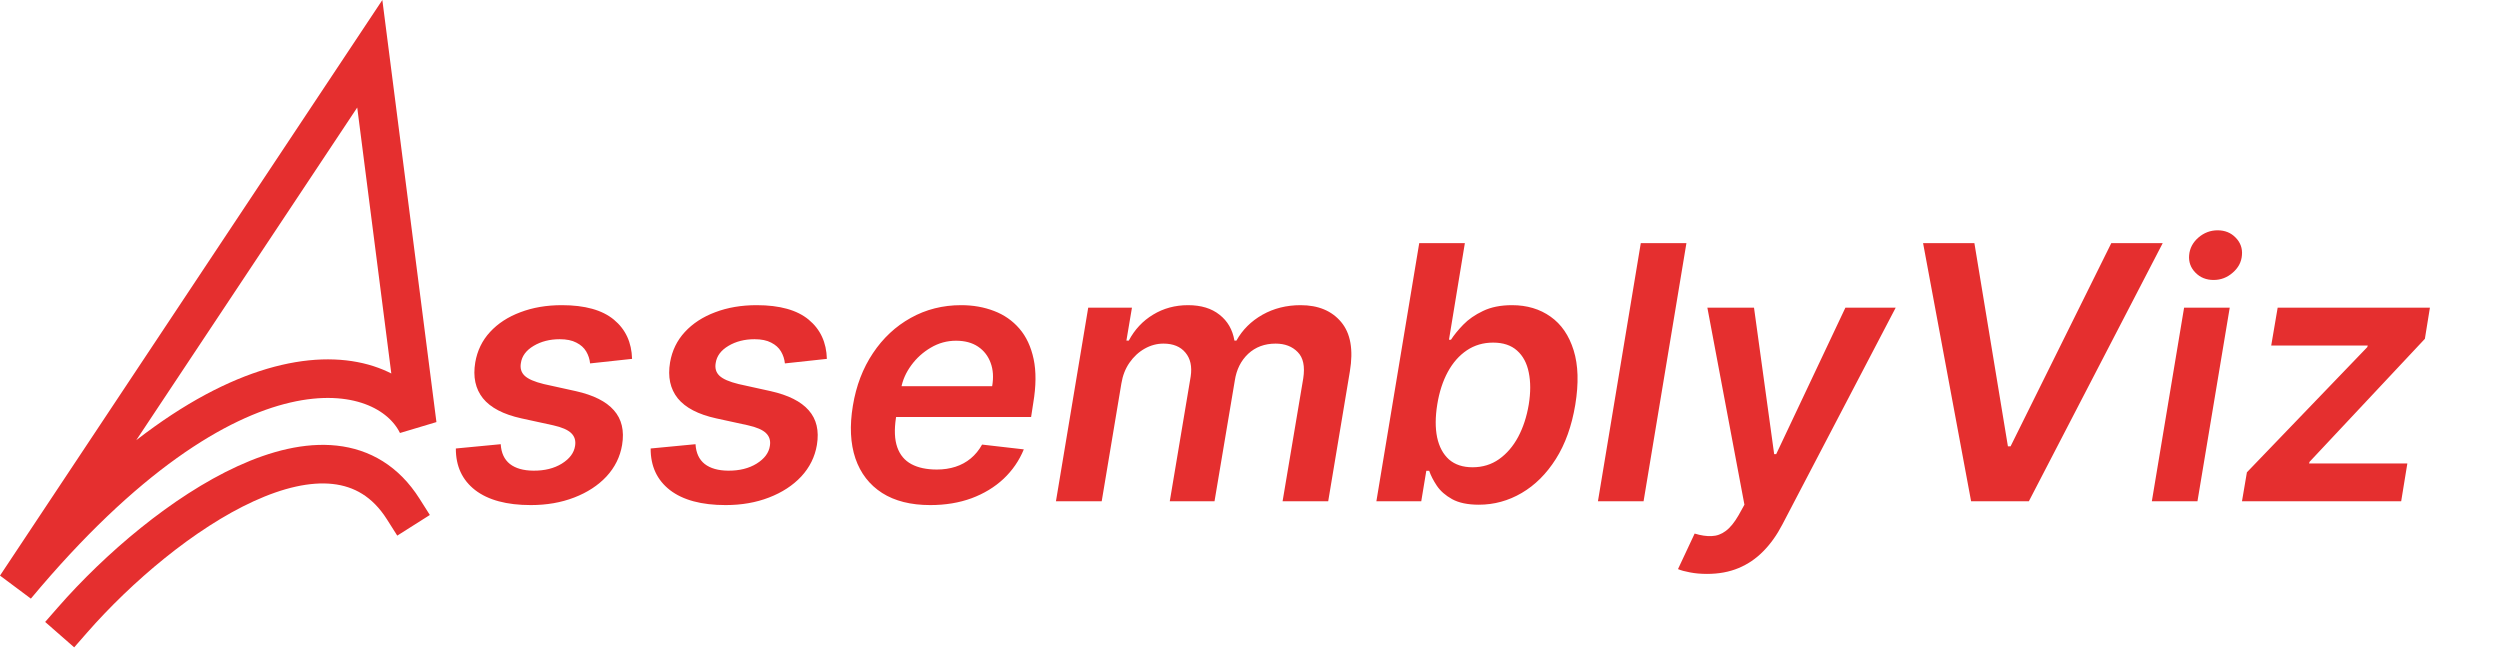
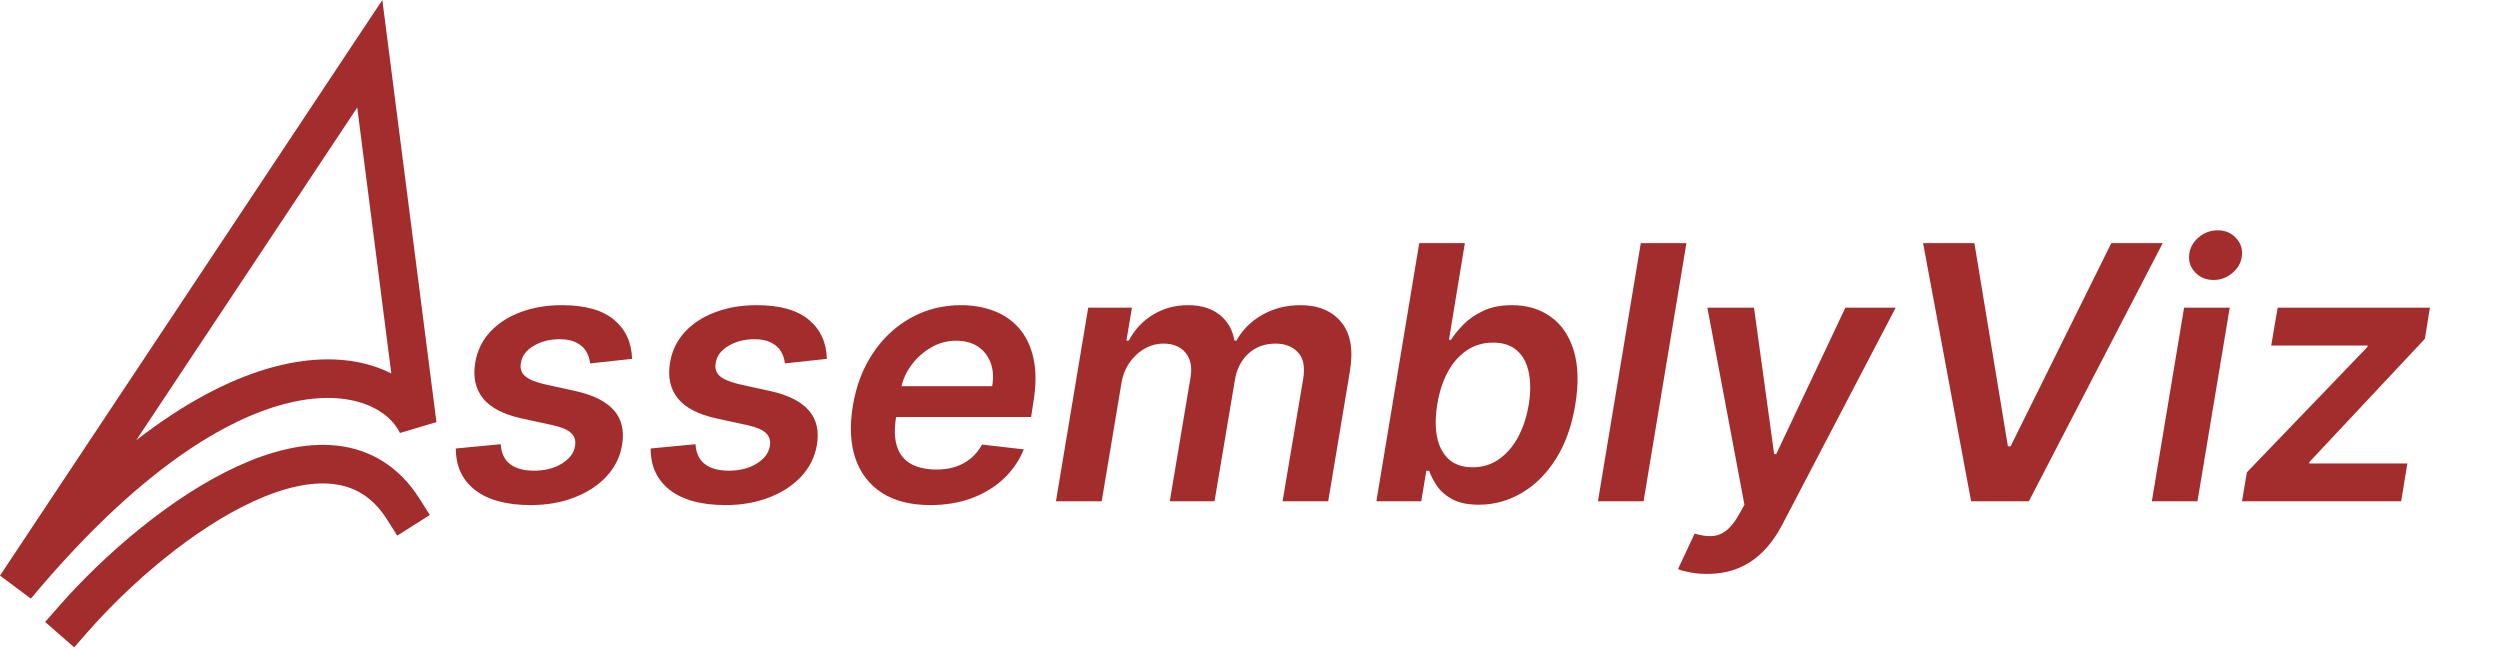
<svg xmlns="http://www.w3.org/2000/svg" width="162" height="42" viewBox="0 0 162 42" fill="none">
-   <path d="M40.958 23.255L38.238 23.549C38.211 23.271 38.126 23.012 37.985 22.773C37.843 22.533 37.631 22.343 37.347 22.201C37.07 22.054 36.71 21.981 36.269 21.981C35.627 21.981 35.063 22.125 34.579 22.413C34.094 22.702 33.819 23.072 33.754 23.524C33.694 23.862 33.776 24.137 33.999 24.349C34.222 24.561 34.636 24.741 35.24 24.888L37.315 25.346C38.458 25.602 39.281 26.015 39.781 26.587C40.288 27.159 40.465 27.907 40.312 28.833C40.182 29.606 39.844 30.287 39.3 30.875C38.755 31.458 38.058 31.912 37.209 32.239C36.365 32.566 35.428 32.729 34.399 32.729C32.836 32.729 31.633 32.405 30.789 31.757C29.95 31.104 29.534 30.205 29.539 29.062L32.447 28.784C32.48 29.351 32.678 29.778 33.043 30.067C33.408 30.35 33.914 30.494 34.562 30.499C35.292 30.505 35.907 30.352 36.408 30.042C36.915 29.726 37.2 29.342 37.266 28.89C37.32 28.553 37.236 28.278 37.013 28.065C36.795 27.853 36.406 27.684 35.845 27.559L33.786 27.11C32.621 26.854 31.791 26.421 31.295 25.811C30.805 25.196 30.639 24.42 30.797 23.483C30.928 22.721 31.246 22.065 31.753 21.515C32.264 20.96 32.921 20.532 33.721 20.233C34.522 19.928 35.417 19.775 36.408 19.775C37.9 19.775 39.025 20.088 39.781 20.715C40.538 21.341 40.93 22.188 40.958 23.255ZM53.581 23.255L50.861 23.549C50.834 23.271 50.749 23.012 50.608 22.773C50.466 22.533 50.254 22.343 49.971 22.201C49.693 22.054 49.334 21.981 48.892 21.981C48.25 21.981 47.686 22.125 47.202 22.413C46.717 22.702 46.442 23.072 46.377 23.524C46.317 23.862 46.399 24.137 46.622 24.349C46.845 24.561 47.259 24.741 47.863 24.888L49.938 25.346C51.081 25.602 51.904 26.015 52.404 26.587C52.911 27.159 53.088 27.907 52.935 28.833C52.805 29.606 52.467 30.287 51.923 30.875C51.378 31.458 50.681 31.912 49.832 32.239C48.988 32.566 48.051 32.729 47.022 32.729C45.459 32.729 44.256 32.405 43.412 31.757C42.573 31.104 42.157 30.205 42.162 29.062L45.07 28.784C45.103 29.351 45.301 29.778 45.666 30.067C46.031 30.35 46.537 30.494 47.185 30.499C47.915 30.505 48.53 30.352 49.031 30.042C49.538 29.726 49.824 29.342 49.889 28.89C49.943 28.553 49.859 28.278 49.636 28.065C49.418 27.853 49.029 27.684 48.468 27.559L46.409 27.11C45.244 26.854 44.414 26.421 43.918 25.811C43.428 25.196 43.262 24.42 43.42 23.483C43.551 22.721 43.869 22.065 44.376 21.515C44.888 20.96 45.544 20.532 46.344 20.233C47.145 19.928 48.04 19.775 49.031 19.775C50.523 19.775 51.648 20.088 52.404 20.715C53.161 21.341 53.553 22.188 53.581 23.255ZM60.282 32.729C59.024 32.729 57.984 32.468 57.162 31.945C56.34 31.417 55.763 30.671 55.431 29.707C55.104 28.738 55.049 27.597 55.267 26.285C55.48 24.994 55.913 23.862 56.566 22.887C57.219 21.907 58.036 21.145 59.016 20.6C60.002 20.05 61.091 19.775 62.283 19.775C63.056 19.775 63.767 19.901 64.415 20.151C65.063 20.396 65.61 20.777 66.057 21.294C66.503 21.812 66.811 22.471 66.98 23.271C67.148 24.066 67.14 25.014 66.955 26.113L66.816 27.02H56.525L56.844 25.027H64.292C64.39 24.461 64.358 23.957 64.194 23.516C64.031 23.07 63.759 22.718 63.378 22.462C62.996 22.206 62.52 22.079 61.948 22.079C61.366 22.079 60.821 22.228 60.315 22.528C59.814 22.822 59.392 23.203 59.049 23.671C58.706 24.14 58.488 24.632 58.395 25.15L58.06 27.061C57.941 27.845 57.968 28.485 58.142 28.98C58.316 29.476 58.621 29.84 59.057 30.075C59.493 30.309 60.043 30.426 60.707 30.426C61.142 30.426 61.545 30.366 61.916 30.246C62.286 30.126 62.615 29.947 62.904 29.707C63.198 29.462 63.443 29.163 63.639 28.809L66.343 29.119C66.043 29.849 65.605 30.486 65.028 31.03C64.45 31.569 63.759 31.989 62.953 32.288C62.153 32.582 61.262 32.729 60.282 32.729ZM68.425 32.484L70.516 19.939H73.35L72.991 22.07H73.146C73.527 21.352 74.053 20.791 74.722 20.388C75.392 19.98 76.146 19.775 76.985 19.775C77.829 19.775 78.51 19.982 79.027 20.396C79.549 20.804 79.871 21.363 79.991 22.07H80.121C80.513 21.368 81.074 20.81 81.804 20.396C82.539 19.982 83.364 19.775 84.279 19.775C85.422 19.775 86.299 20.14 86.909 20.87C87.518 21.599 87.706 22.664 87.472 24.063L86.067 32.484H83.111L84.45 24.521C84.57 23.742 84.45 23.173 84.091 22.814C83.737 22.449 83.26 22.266 82.661 22.266C81.948 22.266 81.355 22.487 80.881 22.928C80.413 23.369 80.124 23.946 80.015 24.66L78.7 32.484H75.801L77.156 24.398C77.254 23.75 77.14 23.233 76.813 22.846C76.492 22.46 76.018 22.266 75.392 22.266C74.968 22.266 74.562 22.375 74.175 22.593C73.789 22.811 73.459 23.116 73.187 23.508C72.92 23.895 72.746 24.344 72.664 24.856L71.39 32.484H68.425ZM89.189 32.484L91.966 15.757H94.923L93.894 22.013H94.025C94.221 21.708 94.485 21.384 94.817 21.041C95.154 20.693 95.582 20.396 96.099 20.151C96.616 19.901 97.243 19.775 97.978 19.775C98.947 19.775 99.78 20.023 100.477 20.519C101.174 21.009 101.672 21.735 101.972 22.699C102.271 23.658 102.307 24.834 102.078 26.228C101.849 27.605 101.43 28.776 100.82 29.74C100.21 30.704 99.472 31.439 98.607 31.945C97.741 32.452 96.815 32.705 95.83 32.705C95.111 32.705 94.534 32.585 94.098 32.345C93.668 32.106 93.338 31.817 93.11 31.48C92.881 31.137 92.715 30.812 92.612 30.508H92.424L92.097 32.484H89.189ZM93.134 26.211C93.004 27.023 93.001 27.733 93.126 28.343C93.257 28.953 93.513 29.429 93.894 29.773C94.281 30.11 94.79 30.279 95.421 30.279C96.069 30.279 96.641 30.105 97.136 29.756C97.637 29.402 98.051 28.92 98.378 28.311C98.705 27.695 98.933 26.995 99.064 26.211C99.189 25.433 99.189 24.741 99.064 24.137C98.944 23.532 98.691 23.059 98.304 22.716C97.923 22.373 97.406 22.201 96.753 22.201C96.115 22.201 95.549 22.367 95.054 22.699C94.558 23.032 94.147 23.497 93.82 24.096C93.494 24.695 93.265 25.4 93.134 26.211ZM109.28 15.757L106.503 32.484H103.546L106.323 15.757H109.28ZM110.613 37.189C110.21 37.189 109.843 37.156 109.51 37.091C109.184 37.031 108.925 36.96 108.734 36.878L109.813 34.575C110.221 34.7 110.589 34.755 110.915 34.738C111.247 34.727 111.552 34.616 111.83 34.404C112.113 34.197 112.391 33.856 112.663 33.383L113.039 32.705L110.638 19.939H113.66L114.966 29.429H115.097L119.581 19.939H122.84L115.497 33.987C115.143 34.668 114.732 35.245 114.264 35.718C113.796 36.198 113.259 36.562 112.655 36.813C112.056 37.063 111.375 37.189 110.613 37.189ZM127.941 15.757L130.113 28.923H130.285L136.811 15.757H140.143L131.469 32.484H127.728L124.616 15.757H127.941ZM139.439 32.484L141.529 19.939H144.486L142.395 32.484H139.439ZM143.441 18.142C142.967 18.142 142.575 17.984 142.265 17.668C141.954 17.352 141.818 16.974 141.856 16.533C141.894 16.092 142.093 15.713 142.452 15.398C142.817 15.082 143.234 14.924 143.702 14.924C144.176 14.924 144.565 15.082 144.87 15.398C145.18 15.713 145.317 16.092 145.278 16.533C145.246 16.974 145.047 17.352 144.682 17.668C144.323 17.984 143.909 18.142 143.441 18.142ZM145.28 32.484L145.599 30.606L153.399 22.495L153.432 22.389H147.175L147.592 19.939H157.458L157.132 21.956L149.658 29.928L149.626 30.034H155.996L155.596 32.484H145.28Z" fill="#E52F2F" />
-   <path d="M4.69 40.184C10.62 33.408 21.567 25.784 26.129 32.984M1.041 37.99L23.962 3.484L27.041 27.51C24.988 23.305 15.067 21.172 1.041 37.99Z" stroke="#E52F2F" stroke-width="2.5" stroke-linecap="square" />
+   <path d="M40.958 23.255L38.238 23.549C38.211 23.271 38.126 23.012 37.985 22.773C37.843 22.533 37.631 22.343 37.347 22.201C37.07 22.054 36.71 21.981 36.269 21.981C35.627 21.981 35.063 22.125 34.579 22.413C34.094 22.702 33.819 23.072 33.754 23.524C33.694 23.862 33.776 24.137 33.999 24.349C34.222 24.561 34.636 24.741 35.24 24.888L37.315 25.346C38.458 25.602 39.281 26.015 39.781 26.587C40.288 27.159 40.465 27.907 40.312 28.833C40.182 29.606 39.844 30.287 39.3 30.875C38.755 31.458 38.058 31.912 37.209 32.239C36.365 32.566 35.428 32.729 34.399 32.729C32.836 32.729 31.633 32.405 30.789 31.757C29.95 31.104 29.534 30.205 29.539 29.062L32.447 28.784C32.48 29.351 32.678 29.778 33.043 30.067C33.408 30.35 33.914 30.494 34.562 30.499C35.292 30.505 35.907 30.352 36.408 30.042C36.915 29.726 37.2 29.342 37.266 28.89C37.32 28.553 37.236 28.278 37.013 28.065C36.795 27.853 36.406 27.684 35.845 27.559L33.786 27.11C32.621 26.854 31.791 26.421 31.295 25.811C30.805 25.196 30.639 24.42 30.797 23.483C30.928 22.721 31.246 22.065 31.753 21.515C32.264 20.96 32.921 20.532 33.721 20.233C34.522 19.928 35.417 19.775 36.408 19.775C37.9 19.775 39.025 20.088 39.781 20.715C40.538 21.341 40.93 22.188 40.958 23.255ZM53.581 23.255L50.861 23.549C50.834 23.271 50.749 23.012 50.608 22.773C50.466 22.533 50.254 22.343 49.971 22.201C49.693 22.054 49.334 21.981 48.892 21.981C48.25 21.981 47.686 22.125 47.202 22.413C46.717 22.702 46.442 23.072 46.377 23.524C46.317 23.862 46.399 24.137 46.622 24.349C46.845 24.561 47.259 24.741 47.863 24.888L49.938 25.346C51.081 25.602 51.904 26.015 52.404 26.587C52.911 27.159 53.088 27.907 52.935 28.833C52.805 29.606 52.467 30.287 51.923 30.875C51.378 31.458 50.681 31.912 49.832 32.239C48.988 32.566 48.051 32.729 47.022 32.729C45.459 32.729 44.256 32.405 43.412 31.757C42.573 31.104 42.157 30.205 42.162 29.062L45.07 28.784C45.103 29.351 45.301 29.778 45.666 30.067C46.031 30.35 46.537 30.494 47.185 30.499C47.915 30.505 48.53 30.352 49.031 30.042C49.538 29.726 49.824 29.342 49.889 28.89C49.943 28.553 49.859 28.278 49.636 28.065C49.418 27.853 49.029 27.684 48.468 27.559L46.409 27.11C45.244 26.854 44.414 26.421 43.918 25.811C43.428 25.196 43.262 24.42 43.42 23.483C43.551 22.721 43.869 22.065 44.376 21.515C44.888 20.96 45.544 20.532 46.344 20.233C47.145 19.928 48.04 19.775 49.031 19.775C50.523 19.775 51.648 20.088 52.404 20.715C53.161 21.341 53.553 22.188 53.581 23.255ZM60.282 32.729C59.024 32.729 57.984 32.468 57.162 31.945C56.34 31.417 55.763 30.671 55.431 29.707C55.104 28.738 55.049 27.597 55.267 26.285C55.48 24.994 55.913 23.862 56.566 22.887C57.219 21.907 58.036 21.145 59.016 20.6C60.002 20.05 61.091 19.775 62.283 19.775C63.056 19.775 63.767 19.901 64.415 20.151C65.063 20.396 65.61 20.777 66.057 21.294C66.503 21.812 66.811 22.471 66.98 23.271C67.148 24.066 67.14 25.014 66.955 26.113L66.816 27.02H56.525L56.844 25.027H64.292C64.39 24.461 64.358 23.957 64.194 23.516C64.031 23.07 63.759 22.718 63.378 22.462C62.996 22.206 62.52 22.079 61.948 22.079C61.366 22.079 60.821 22.228 60.315 22.528C59.814 22.822 59.392 23.203 59.049 23.671C58.706 24.14 58.488 24.632 58.395 25.15L58.06 27.061C57.941 27.845 57.968 28.485 58.142 28.98C58.316 29.476 58.621 29.84 59.057 30.075C59.493 30.309 60.043 30.426 60.707 30.426C61.142 30.426 61.545 30.366 61.916 30.246C62.286 30.126 62.615 29.947 62.904 29.707C63.198 29.462 63.443 29.163 63.639 28.809L66.343 29.119C66.043 29.849 65.605 30.486 65.028 31.03C64.45 31.569 63.759 31.989 62.953 32.288C62.153 32.582 61.262 32.729 60.282 32.729ZM68.425 32.484L70.516 19.939H73.35L72.991 22.07H73.146C73.527 21.352 74.053 20.791 74.722 20.388C75.392 19.98 76.146 19.775 76.985 19.775C77.829 19.775 78.51 19.982 79.027 20.396C79.549 20.804 79.871 21.363 79.991 22.07H80.121C80.513 21.368 81.074 20.81 81.804 20.396C82.539 19.982 83.364 19.775 84.279 19.775C85.422 19.775 86.299 20.14 86.909 20.87C87.518 21.599 87.706 22.664 87.472 24.063L86.067 32.484H83.111L84.45 24.521C84.57 23.742 84.45 23.173 84.091 22.814C83.737 22.449 83.26 22.266 82.661 22.266C81.948 22.266 81.355 22.487 80.881 22.928C80.413 23.369 80.124 23.946 80.015 24.66L78.7 32.484H75.801L77.156 24.398C77.254 23.75 77.14 23.233 76.813 22.846C76.492 22.46 76.018 22.266 75.392 22.266C74.968 22.266 74.562 22.375 74.175 22.593C73.789 22.811 73.459 23.116 73.187 23.508C72.92 23.895 72.746 24.344 72.664 24.856L71.39 32.484H68.425ZM89.189 32.484L91.966 15.757H94.923L93.894 22.013H94.025C94.221 21.708 94.485 21.384 94.817 21.041C95.154 20.693 95.582 20.396 96.099 20.151C96.616 19.901 97.243 19.775 97.978 19.775C98.947 19.775 99.78 20.023 100.477 20.519C101.174 21.009 101.672 21.735 101.972 22.699C102.271 23.658 102.307 24.834 102.078 26.228C101.849 27.605 101.43 28.776 100.82 29.74C100.21 30.704 99.472 31.439 98.607 31.945C97.741 32.452 96.815 32.705 95.83 32.705C95.111 32.705 94.534 32.585 94.098 32.345C93.668 32.106 93.338 31.817 93.11 31.48C92.881 31.137 92.715 30.812 92.612 30.508H92.424L92.097 32.484H89.189ZM93.134 26.211C93.004 27.023 93.001 27.733 93.126 28.343C93.257 28.953 93.513 29.429 93.894 29.773C94.281 30.11 94.79 30.279 95.421 30.279C96.069 30.279 96.641 30.105 97.136 29.756C97.637 29.402 98.051 28.92 98.378 28.311C98.705 27.695 98.933 26.995 99.064 26.211C99.189 25.433 99.189 24.741 99.064 24.137C98.944 23.532 98.691 23.059 98.304 22.716C97.923 22.373 97.406 22.201 96.753 22.201C96.115 22.201 95.549 22.367 95.054 22.699C94.558 23.032 94.147 23.497 93.82 24.096C93.494 24.695 93.265 25.4 93.134 26.211ZM109.28 15.757L106.503 32.484H103.546L106.323 15.757H109.28ZM110.613 37.189C110.21 37.189 109.843 37.156 109.51 37.091C109.184 37.031 108.925 36.96 108.734 36.878L109.813 34.575C110.221 34.7 110.589 34.755 110.915 34.738C111.247 34.727 111.552 34.616 111.83 34.404C112.113 34.197 112.391 33.856 112.663 33.383L113.039 32.705L110.638 19.939H113.66L114.966 29.429H115.097L119.581 19.939H122.84L115.497 33.987C115.143 34.668 114.732 35.245 114.264 35.718C113.796 36.198 113.259 36.562 112.655 36.813C112.056 37.063 111.375 37.189 110.613 37.189ZM127.941 15.757L130.113 28.923H130.285L136.811 15.757H140.143L131.469 32.484H127.728L124.616 15.757H127.941ZM139.439 32.484L141.529 19.939H144.486L142.395 32.484H139.439ZM143.441 18.142C142.967 18.142 142.575 17.984 142.265 17.668C141.954 17.352 141.818 16.974 141.856 16.533C141.894 16.092 142.093 15.713 142.452 15.398C142.817 15.082 143.234 14.924 143.702 14.924C144.176 14.924 144.565 15.082 144.87 15.398C145.18 15.713 145.317 16.092 145.278 16.533C145.246 16.974 145.047 17.352 144.682 17.668C144.323 17.984 143.909 18.142 143.441 18.142ZM145.28 32.484L145.599 30.606L153.399 22.495L153.432 22.389H147.175L147.592 19.939H157.458L157.132 21.956L149.658 29.928L149.626 30.034H155.996L155.596 32.484H145.28Z" fill="#a32d2d" />
+   <path d="M4.69 40.184C10.62 33.408 21.567 25.784 26.129 32.984M1.041 37.99L23.962 3.484L27.041 27.51C24.988 23.305 15.067 21.172 1.041 37.99Z" stroke="#a32d2d" stroke-width="2.5" stroke-linecap="square" />
</svg>
